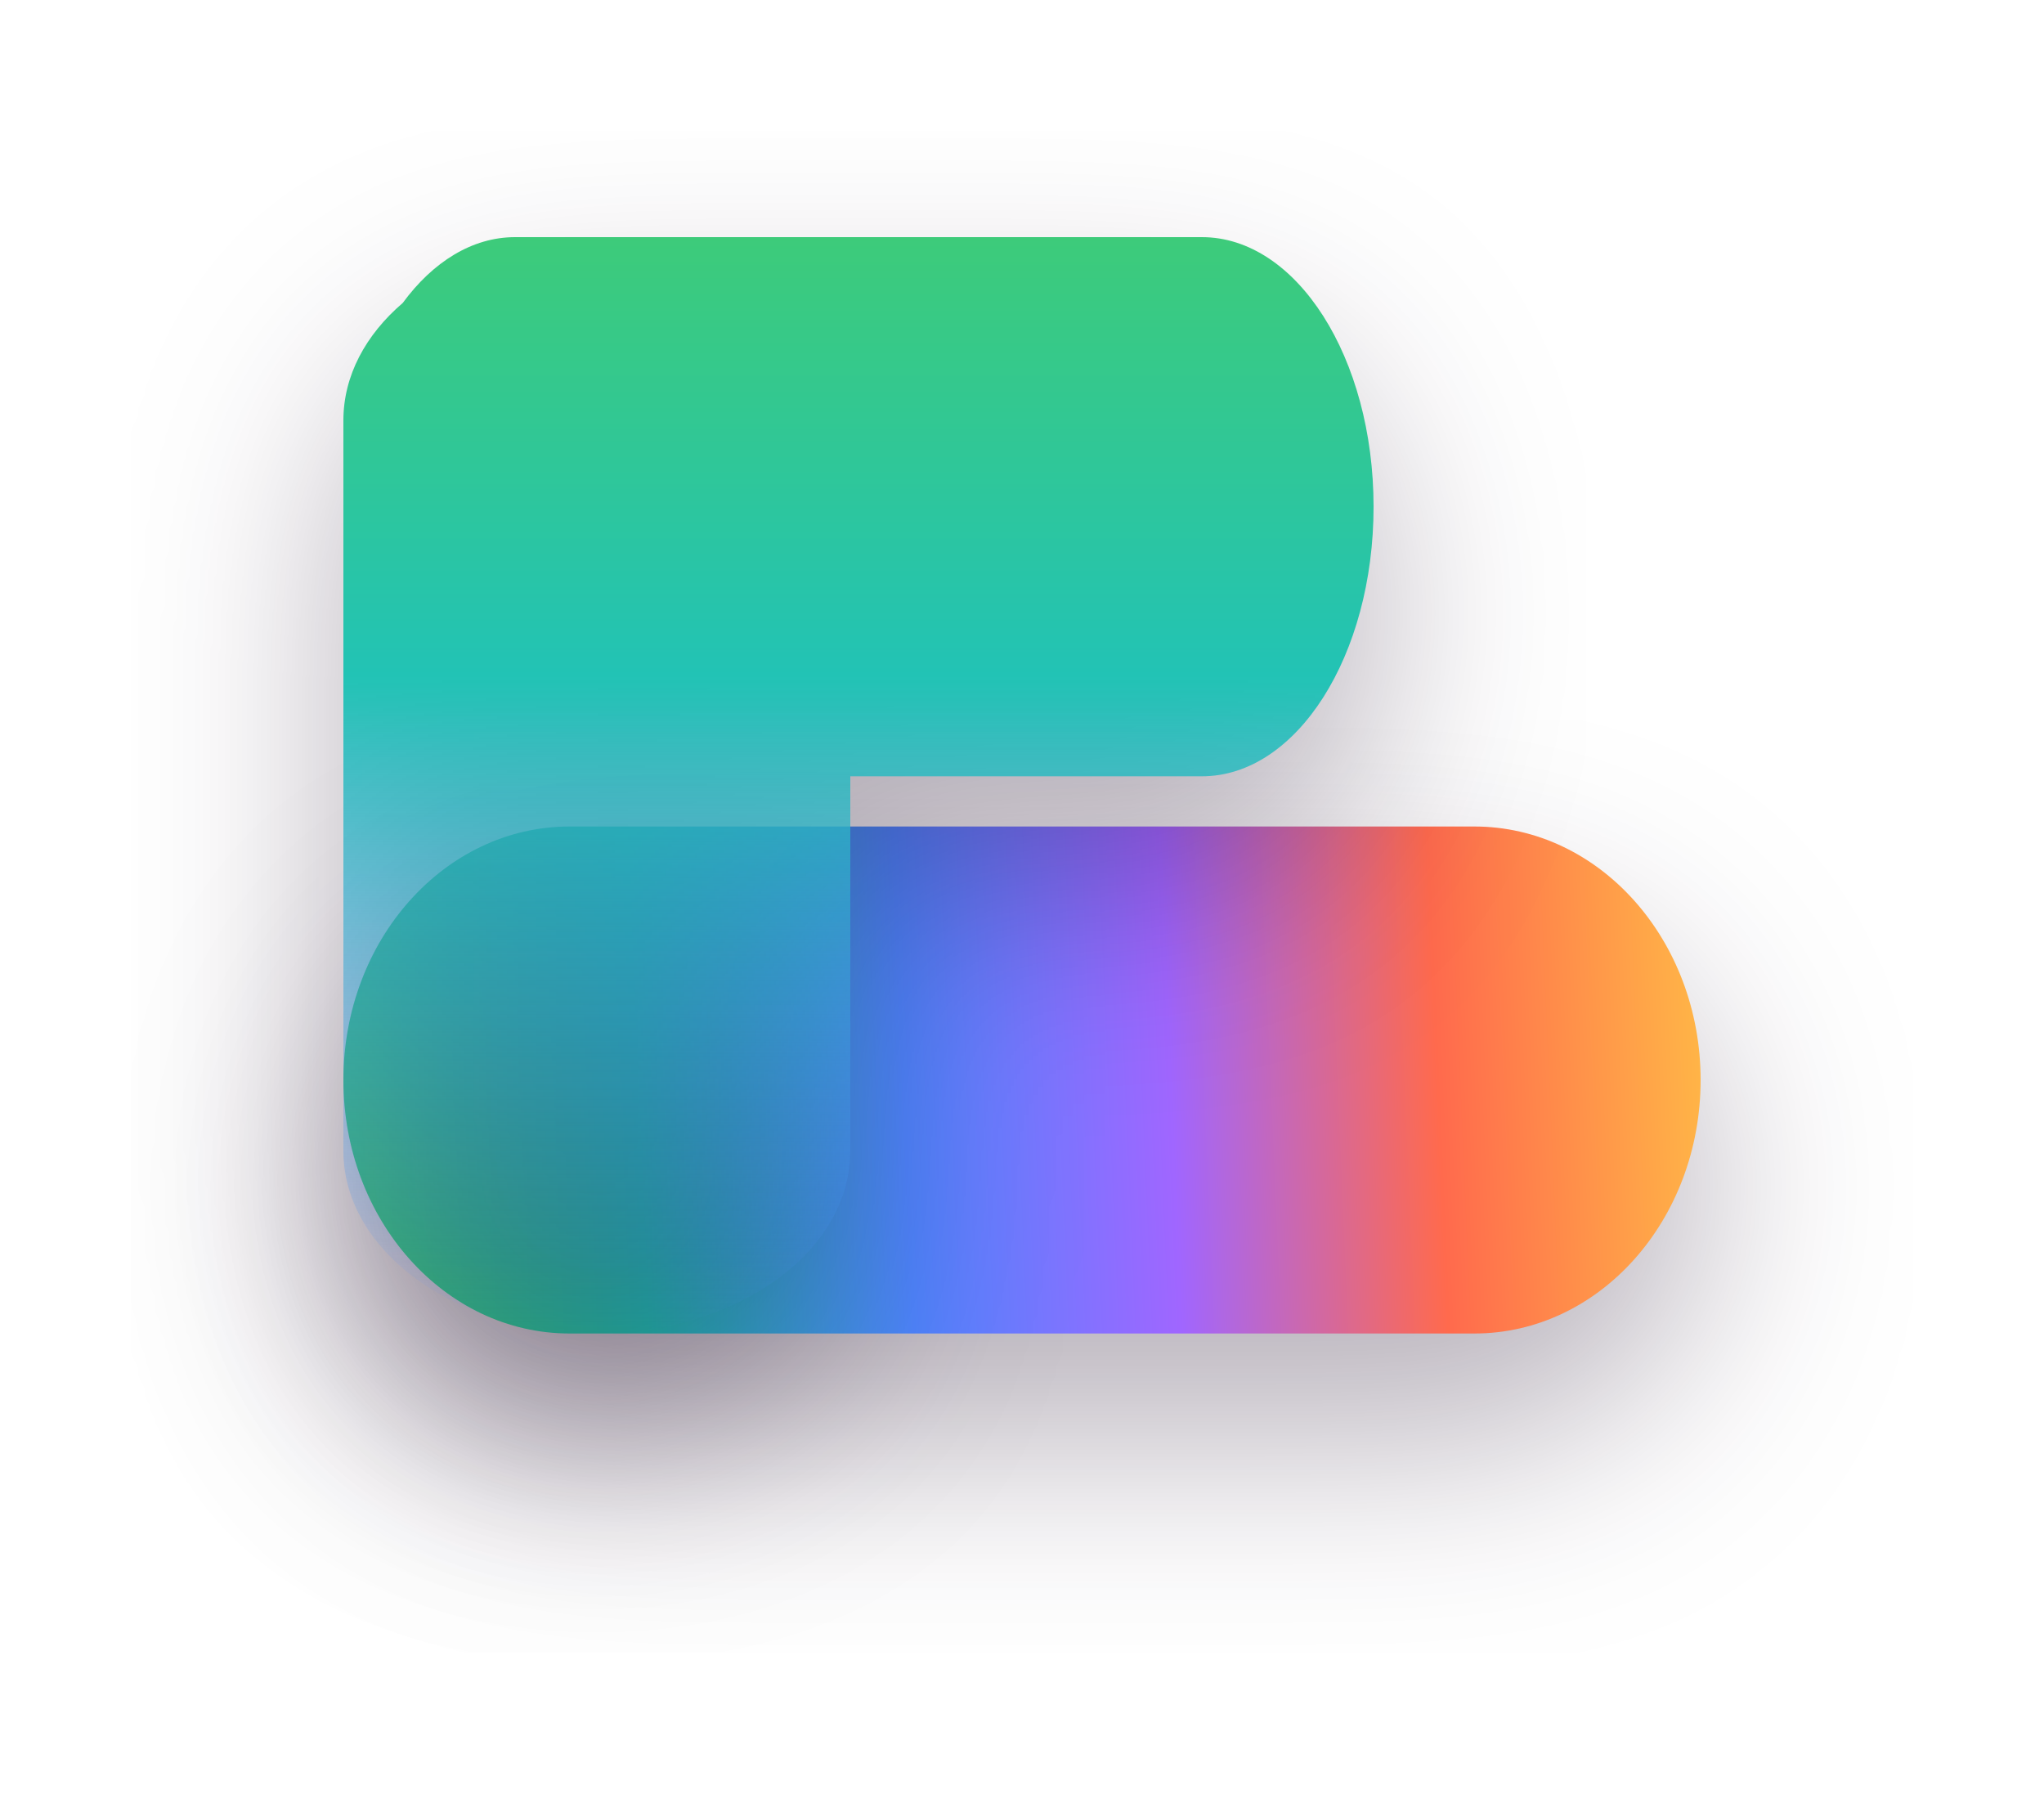
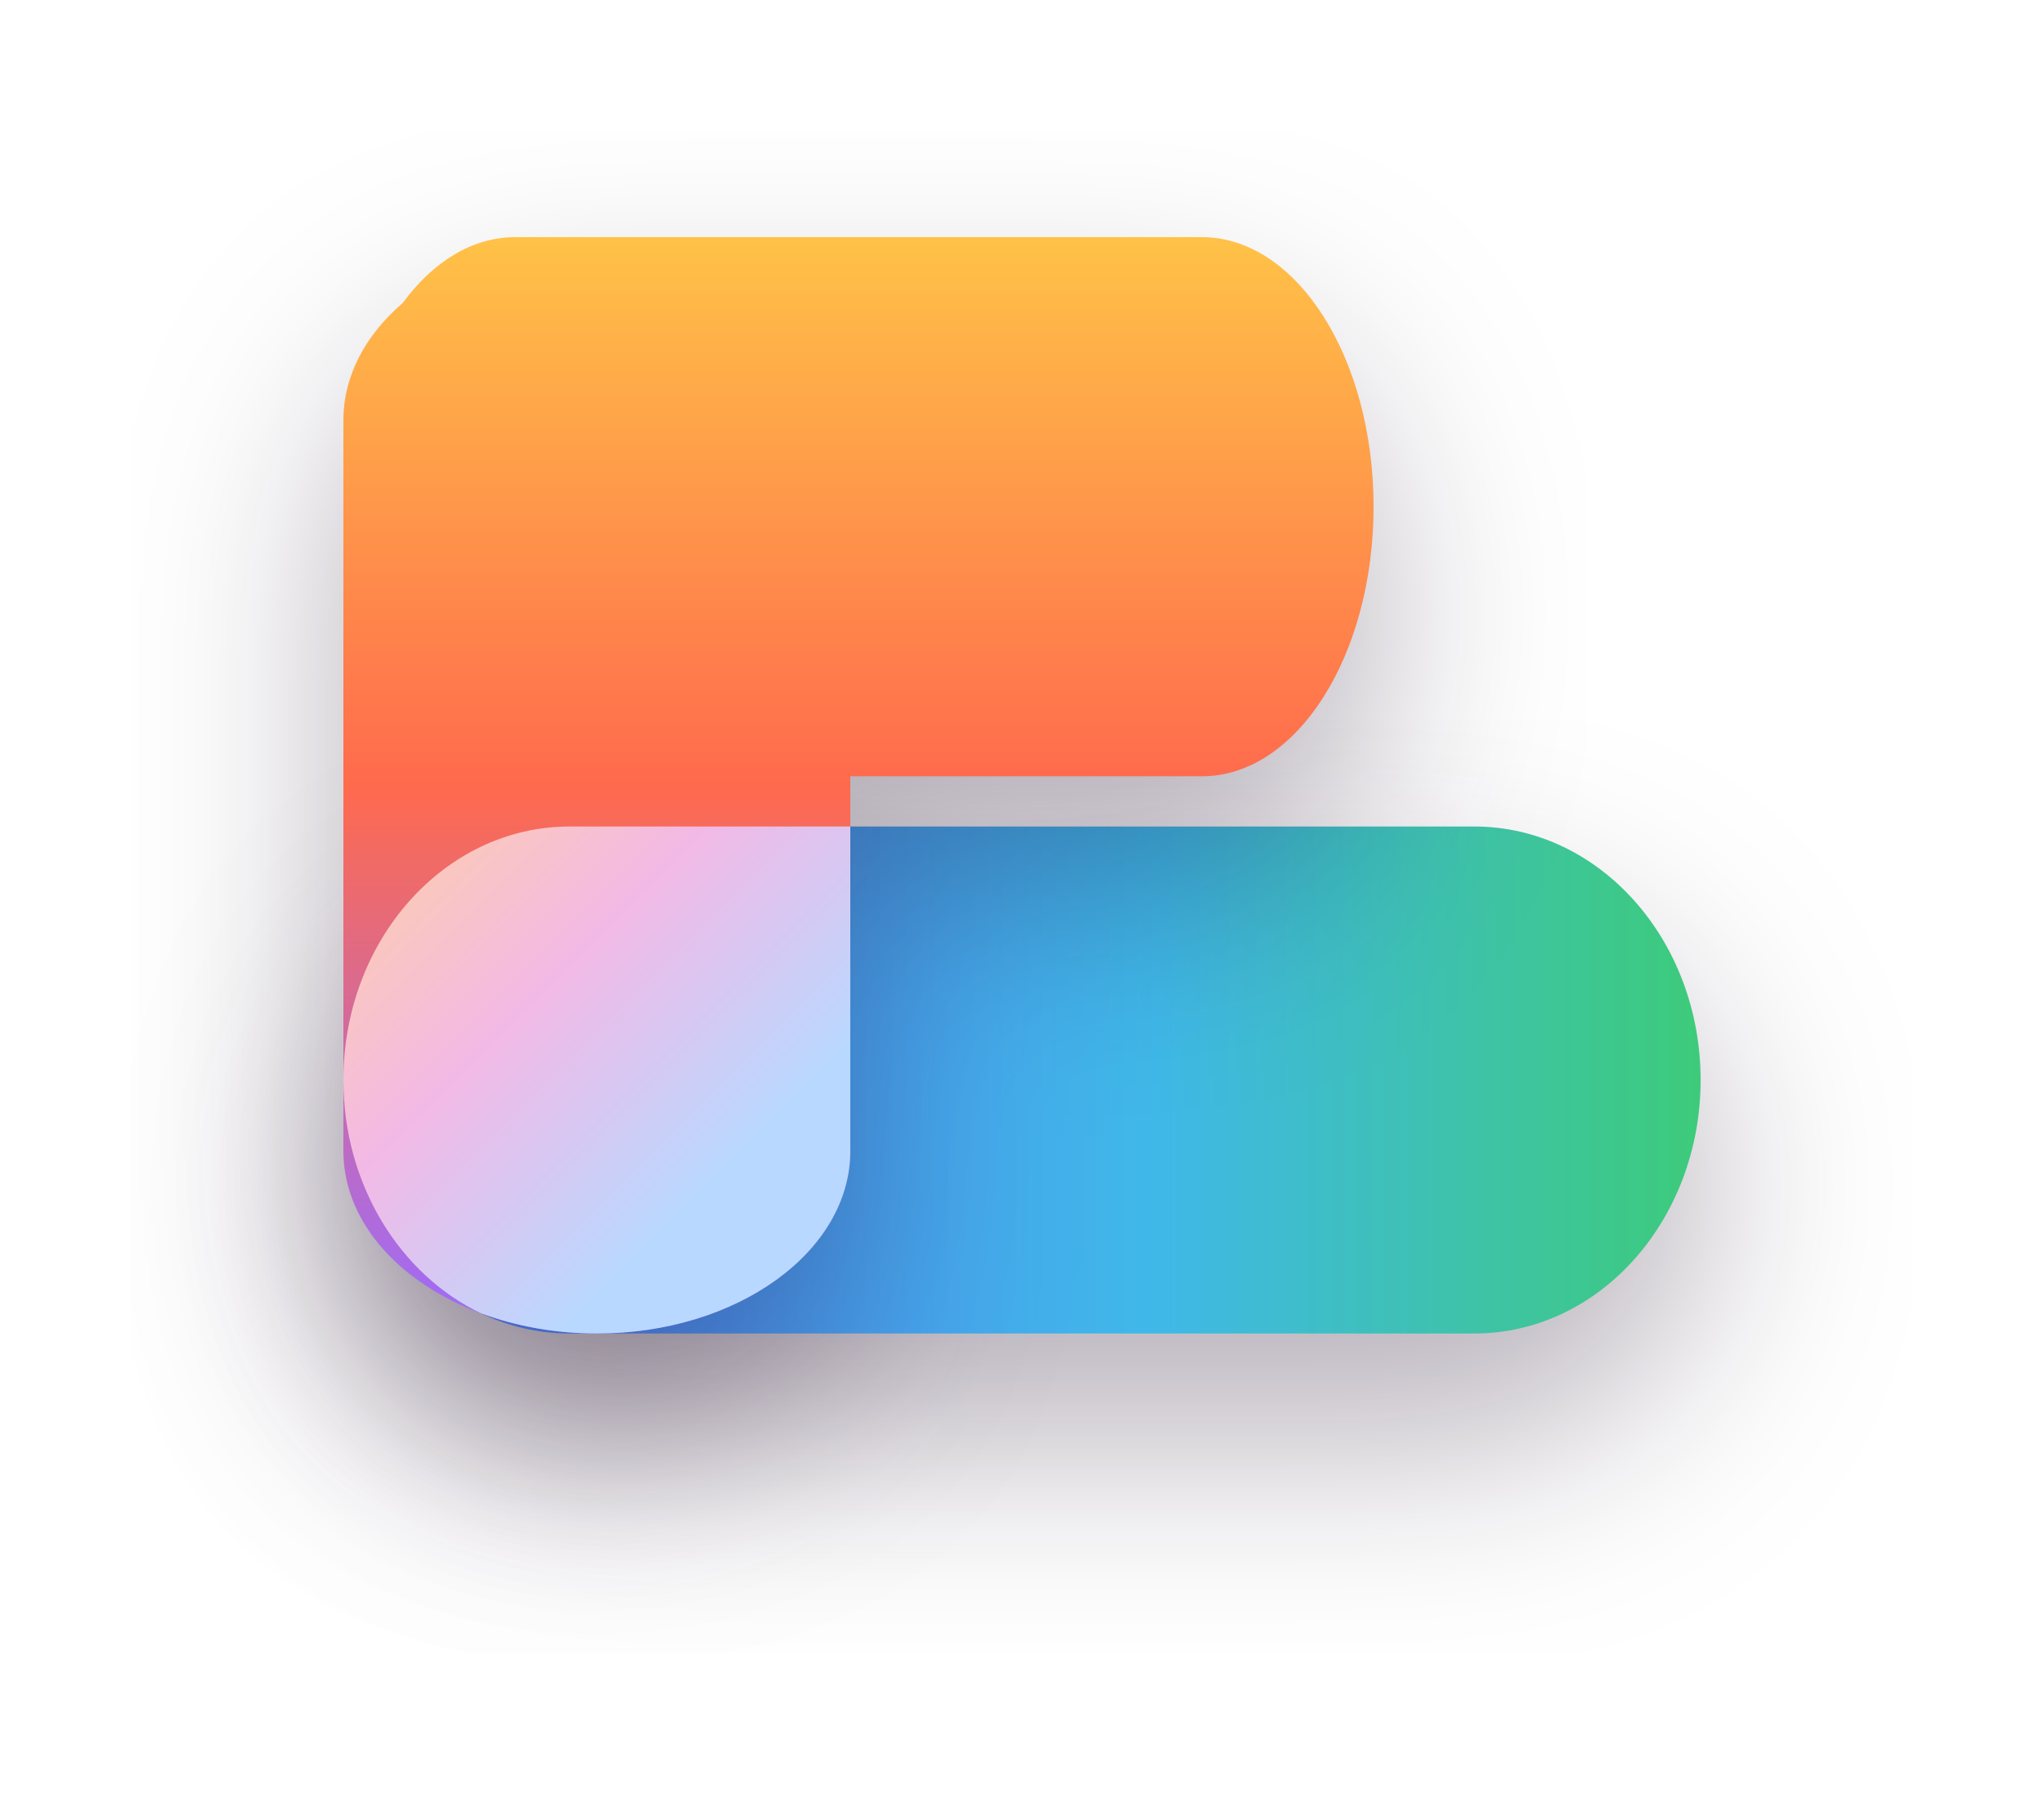
<svg xmlns="http://www.w3.org/2000/svg" width="125" height="110" viewBox="0 0 125 110" fill="none">
  <g filter="url(#filter0_d_156_655)">
-     <path d="M34.833 81.537L90.167 81.537C97.807 81.537 104 74.597 104 66.037C104 57.477 97.807 50.537 90.167 50.537L34.833 50.537C27.193 50.537 21 57.477 21 66.037C21 74.597 27.193 81.537 34.833 81.537Z" fill="url(#paint0_linear_156_655)" />
+     <path d="M34.833 81.537H90.167C97.807 81.537 104 74.597 104 66.037C104 57.477 97.807 50.537 90.167 50.537H34.833C27.193 50.537 21 57.477 21 66.037C21 74.597 27.193 81.537 34.833 81.537Z" fill="url(#paint0_linear_156_655)" />
  </g>
  <g filter="url(#filter1_d_156_655)">
    <path d="M36.5 81.537C45.06 81.537 52 76.538 52 70.371V47.467H73.5C79.299 47.467 84 40.087 84 30.983C84 21.88 79.299 14.5 73.5 14.5H31.5C28.87 14.5 26.469 16.02 24.627 18.527C22.363 20.468 21 22.973 21 25.706V70.371C21 76.538 27.94 81.537 36.5 81.537Z" fill="url(#paint1_linear_156_655)" />
  </g>
+   <path d="M52 50.537V70.371C52 76.538 45.06 81.537 36.5 81.537C33.941 81.537 31.529 81.087 29.401 80.296C24.462 77.93 21 72.437 21 66.037C21 57.477 27.193 50.537 34.833 50.537H52Z" fill="url(#paint2_linear_156_655)" />
  <defs>
    <filter id="filter0_d_156_655" x="8" y="44.037" width="109" height="57" filterUnits="userSpaceOnUse" color-interpolation-filters="sRGB">
      <feFlood flood-opacity="0" result="BackgroundImageFix" />
      <feColorMatrix in="SourceAlpha" type="matrix" values="0 0 0 0 0 0 0 0 0 0 0 0 0 0 0 0 0 0 127 0" result="hardAlpha" />
      <feOffset dy="6.5" />
      <feGaussianBlur stdDeviation="6.5" />
      <feColorMatrix type="matrix" values="0 0 0 0 0.08 0 0 0 0 0 0 0 0 0 0.12 0 0 0 0.3 0" />
      <feBlend mode="normal" in2="BackgroundImageFix" result="effect1_dropShadow_156_655" />
      <feBlend mode="normal" in="SourceGraphic" in2="effect1_dropShadow_156_655" result="shape" />
    </filter>
    <filter id="filter1_d_156_655" x="8" y="8" width="89" height="93.037" filterUnits="userSpaceOnUse" color-interpolation-filters="sRGB">
      <feFlood flood-opacity="0" result="BackgroundImageFix" />
      <feColorMatrix in="SourceAlpha" type="matrix" values="0 0 0 0 0 0 0 0 0 0 0 0 0 0 0 0 0 0 127 0" result="hardAlpha" />
      <feOffset dy="6.5" />
      <feGaussianBlur stdDeviation="6.5" />
      <feColorMatrix type="matrix" values="0 0 0 0 0.08 0 0 0 0 0 0 0 0 0 0.12 0 0 0 0.3 0" />
      <feBlend mode="normal" in2="BackgroundImageFix" result="effect1_dropShadow_156_655" />
      <feBlend mode="normal" in="SourceGraphic" in2="effect1_dropShadow_156_655" result="shape" />
    </filter>
-     <linearGradient id="paint0_linear_156_655" x1="104.5" y1="72.037" x2="23" y2="75.537" gradientUnits="userSpaceOnUse">
-       <stop stop-color="#FFB547" />
-       <stop offset="0.2" stop-color="#FF6A4D" />
-       <stop offset="0.4" stop-color="#A066FF" />
-       <stop offset="0.6" stop-color="#4F86FF" />
-       <stop offset="0.8" stop-color="#22C3B5" />
+     <linearGradient id="paint0_linear_156_655" x1="21" y1="66" x2="104" y2="66" gradientUnits="userSpaceOnUse">
+       <stop stop-color="#5A7CFF" />
+       <stop offset="0.6" stop-color="#3FB8E8" />
      <stop offset="1" stop-color="#3DCB7A" />
    </linearGradient>
-     <linearGradient id="paint1_linear_156_655" x1="36.5" y1="81.537" x2="36.5" y2="14.54" gradientUnits="userSpaceOnUse">
-       <stop stop-color="#4F86FF" stop-opacity="0" />
-       <stop offset="0.6" stop-color="#22C3B5" />
-       <stop offset="1" stop-color="#3DCB7A" />
+     <linearGradient id="paint1_linear_156_655" x1="36.5" y1="14.5" x2="36.5" y2="81.5" gradientUnits="userSpaceOnUse">
+       <stop stop-color="#FFC247" />
+       <stop offset="0.5" stop-color="#FF6A4D" />
+       <stop offset="1" stop-color="#9B6BFF" />
+     </linearGradient>
+     <linearGradient id="paint2_linear_156_655" x1="21" y1="50.537" x2="43.143" y2="72.68" gradientUnits="userSpaceOnUse">
+       <stop stop-color="#FFD0A6" />
+       <stop offset="0.5" stop-color="#F3B9E6" />
+       <stop offset="1" stop-color="#B9D8FF" />
    </linearGradient>
  </defs>
</svg>
